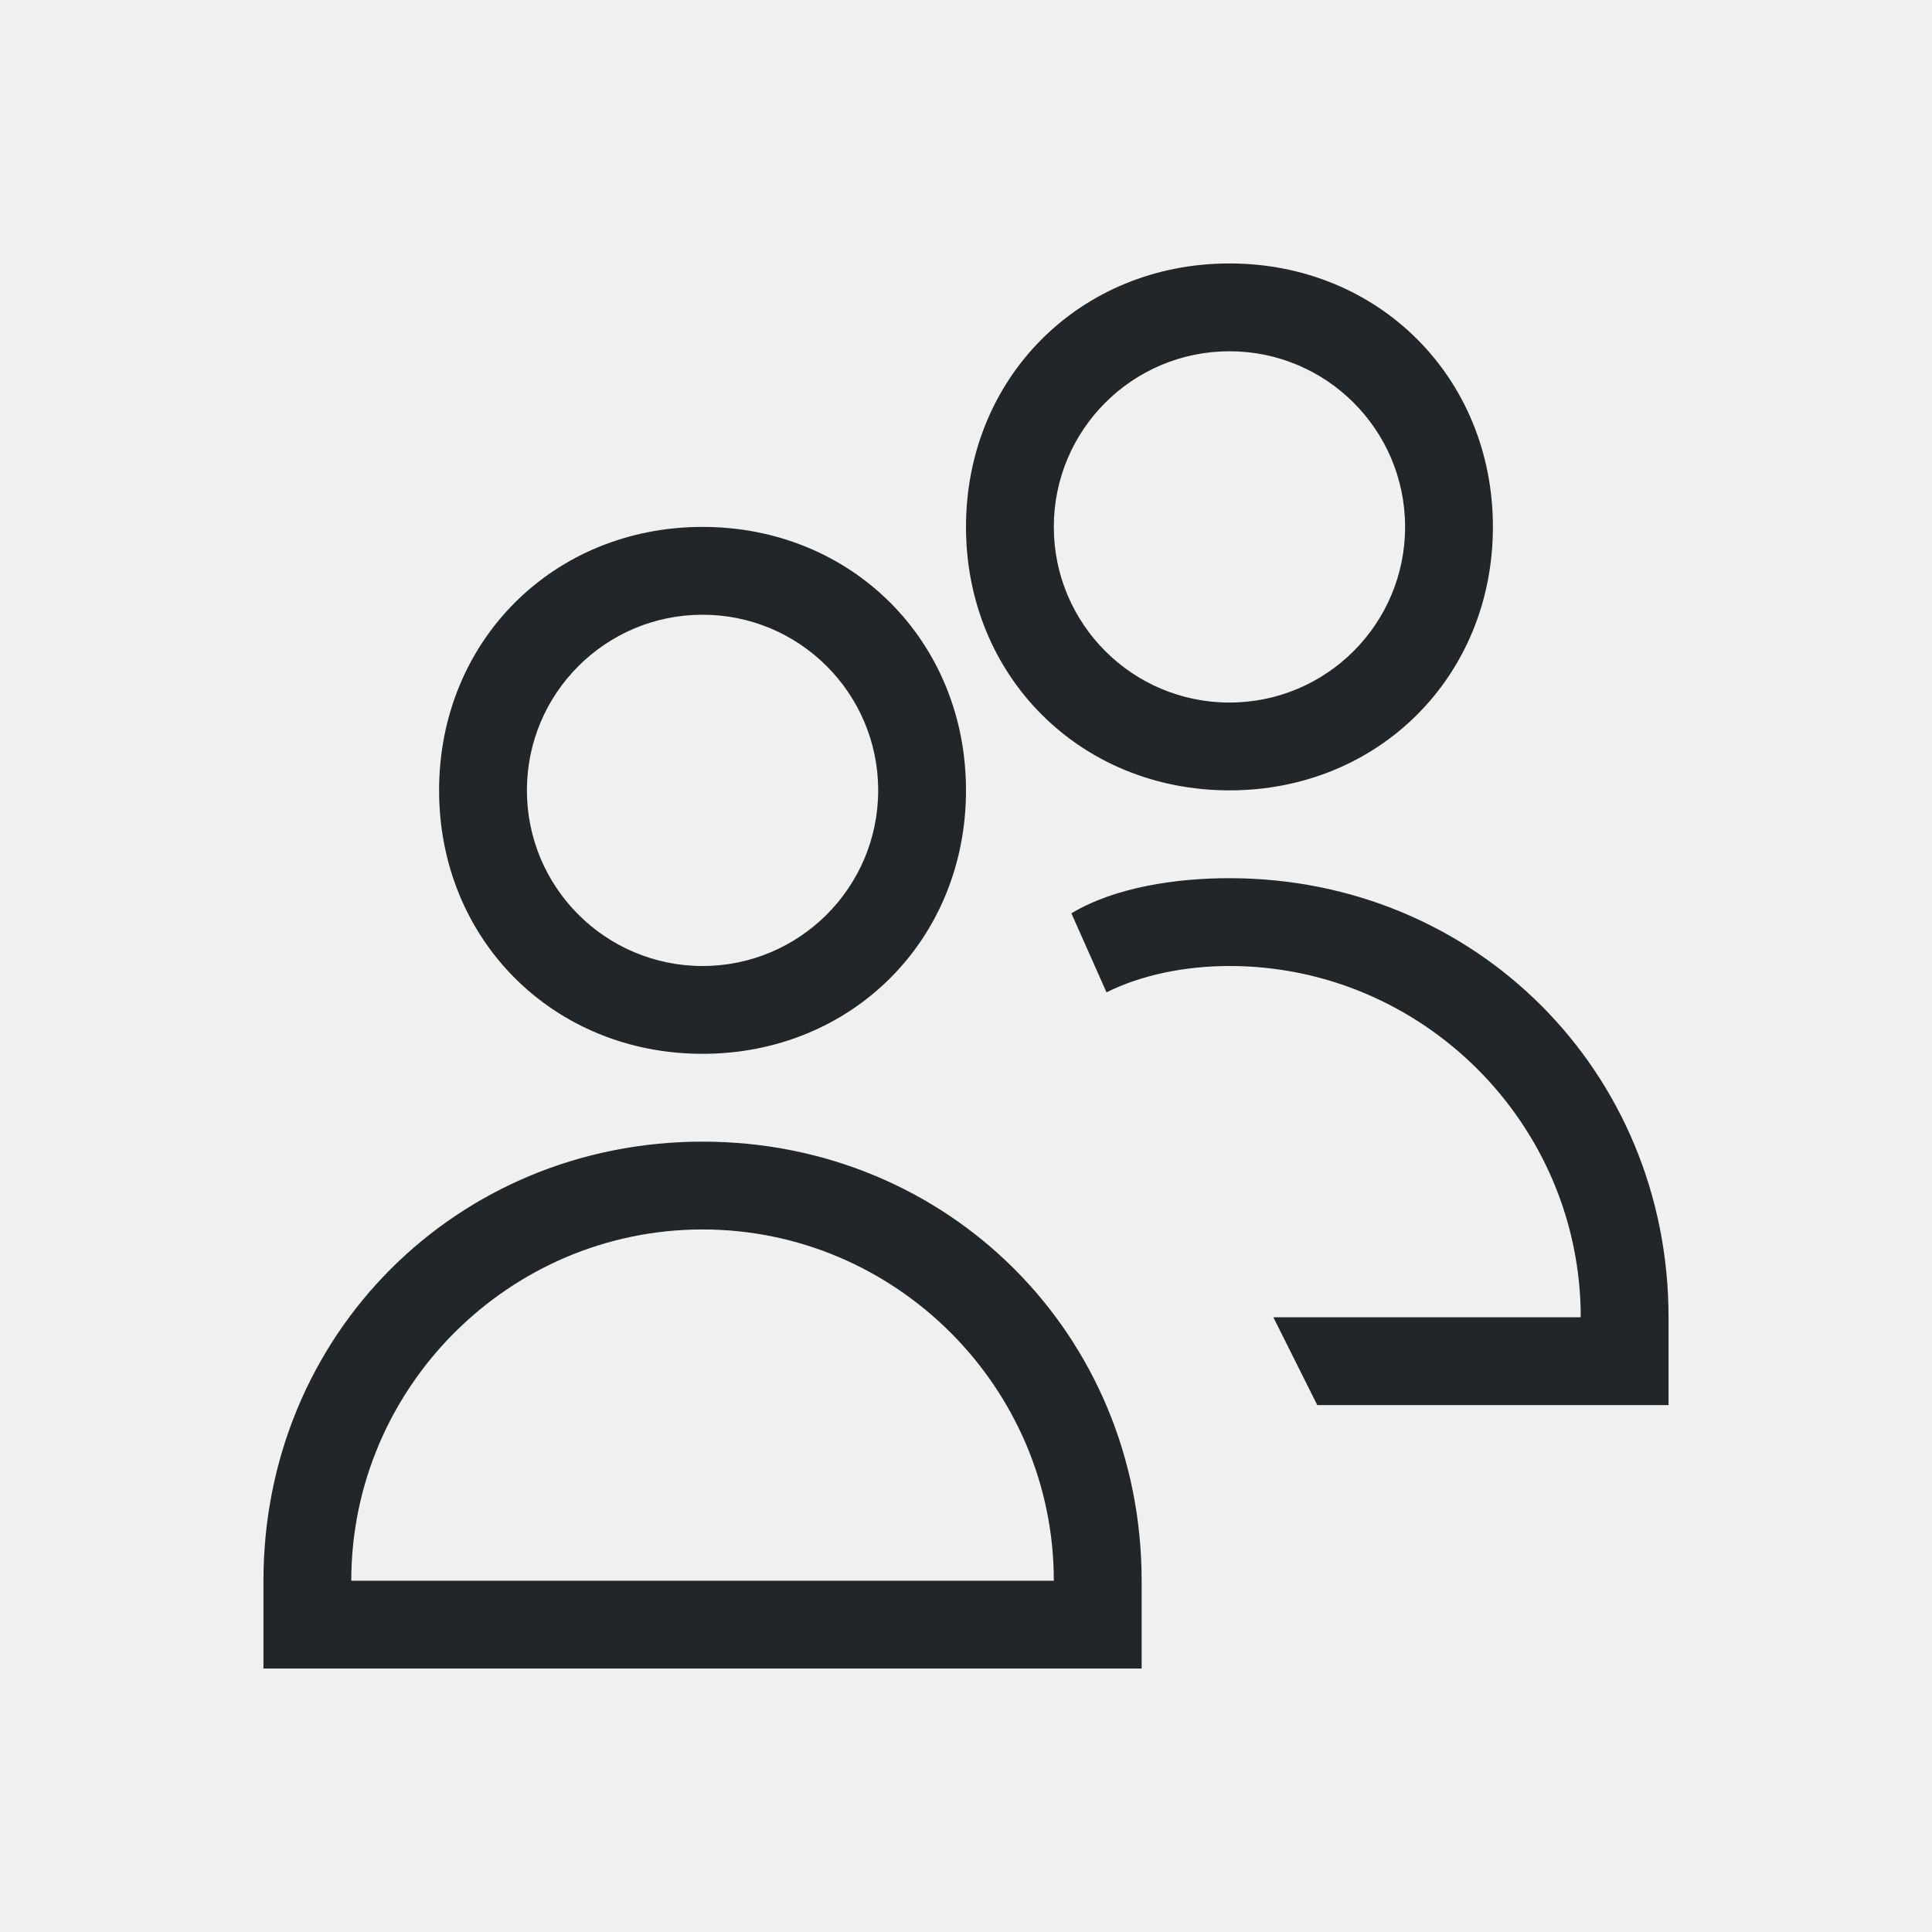
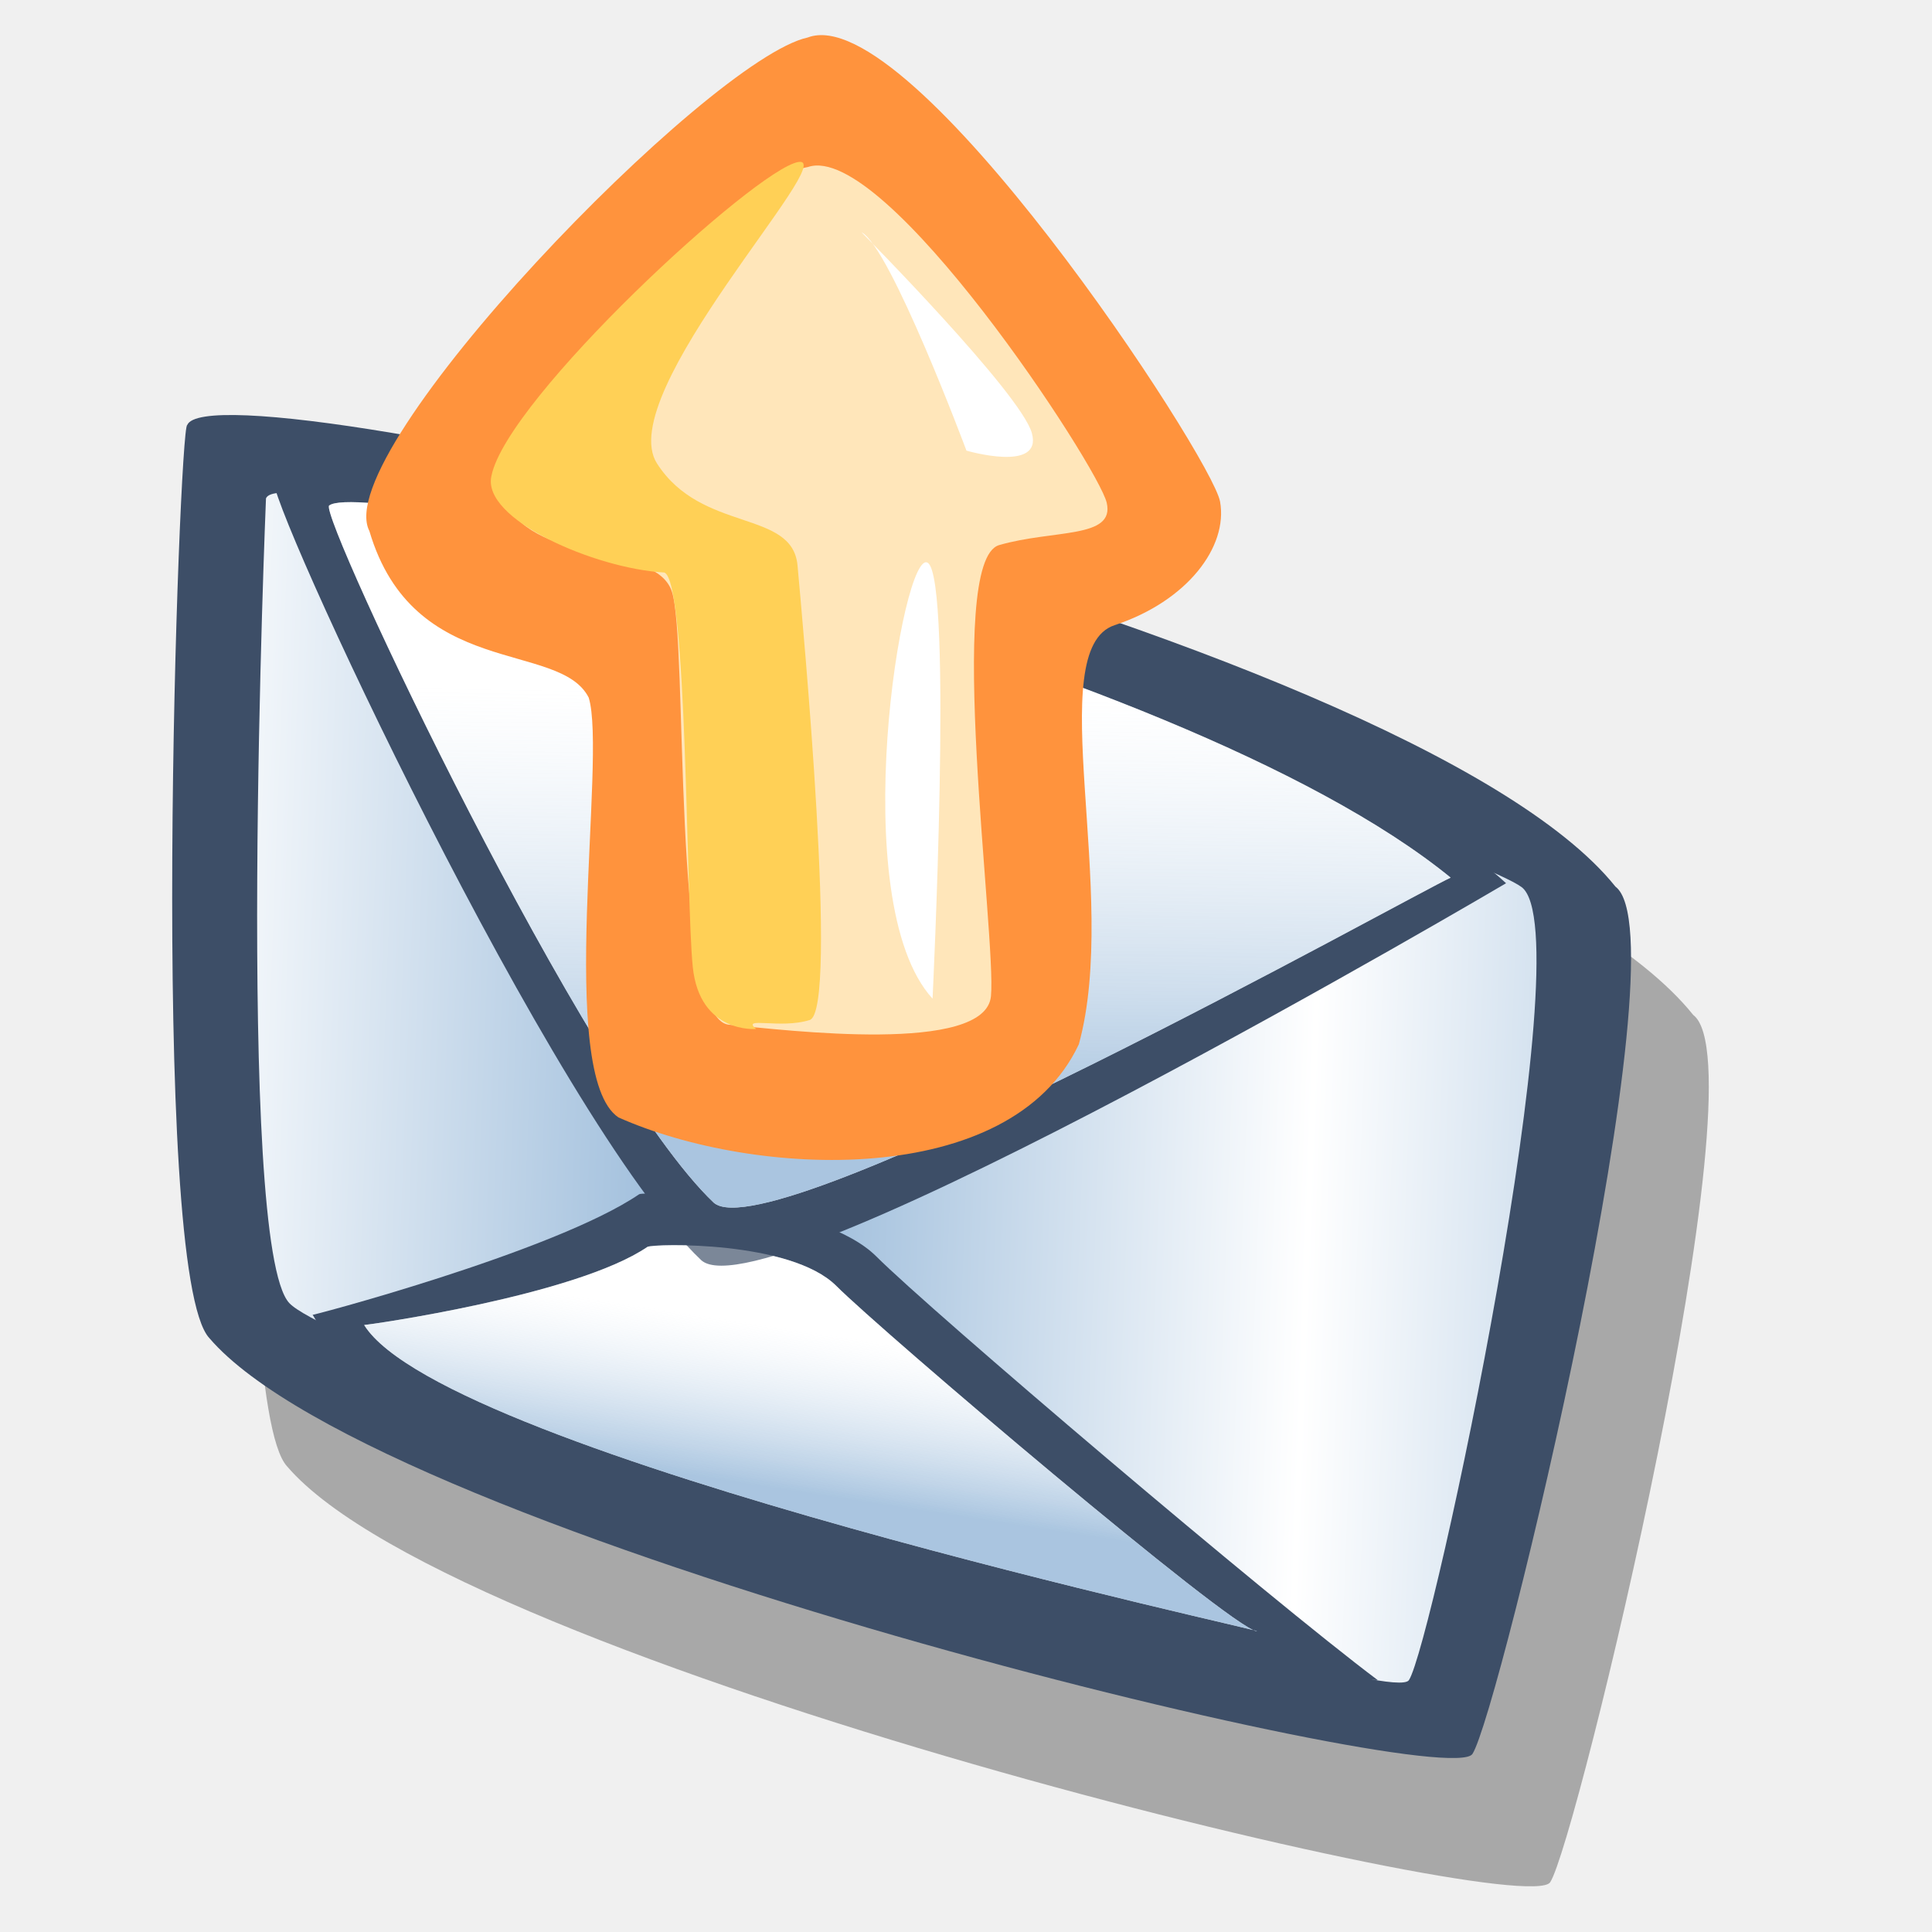
- <svg xmlns="http://www.w3.org/2000/svg" viewBox="0 0 22 22" version="1.1" id="svg3548">
-   <defs id="defs3051">
-     <style type="text/css" id="current-color-scheme">
-       .ColorScheme-Text {
-         color:#232629;
-       }
-       </style>
+ <svg xmlns="http://www.w3.org/2000/svg" xmlns:xlink="http://www.w3.org/1999/xlink" id="svg848" width="90" height="90" version="1.0">
+   <defs id="defs850">
+     <linearGradient id="linearGradient867">
+       <stop style="stop-color:#92b5d7;stop-opacity:0.78;" offset="0" id="stop868" />
+       <stop style="stop-color:#ffffff;stop-opacity:0.322;" offset="1" id="stop869" />
+     </linearGradient>
+     <linearGradient id="linearGradient860">
+       <stop style="stop-color:#92b5d7;stop-opacity:1;" offset="0" id="stop861" />
+       <stop style="stop-color:#ffffff;stop-opacity:1;" offset="1" id="stop862" />
+     </linearGradient>
+     <linearGradient xlink:href="#linearGradient860" id="linearGradient863" x1="37.126" y1="43.839" x2="68.41" y2="44.935" gradientUnits="userSpaceOnUse" gradientTransform="scale(1.036866,0.964444)" spreadMethod="reflect" />
+     <linearGradient xlink:href="#linearGradient867" id="linearGradient866" x1="38.647" y1="64.399" x2="39.495" y2="29.978" gradientUnits="userSpaceOnUse" spreadMethod="pad" gradientTransform="scale(1.261031,0.793002)" />
+     <linearGradient xlink:href="#linearGradient867" id="linearGradient871" x1="28.198" y1="108.285" x2="33.435" y2="93.439" gradientUnits="userSpaceOnUse" spreadMethod="pad" gradientTransform="scale(1.52092,0.657497)" />
+     <defs id="defs550">
+       <linearGradient x1="0" y1="0" x2="1" y2="0" id="linearGradient556" gradientUnits="objectBoundingBox" spreadMethod="pad">
+         <stop style="stop-color:#ff8700;stop-opacity:1;" offset="0" id="stop557" />
+         <stop style="stop-color:#ffff8d;stop-opacity:0;" offset="1" id="stop558" />
+       </linearGradient>
+       <linearGradient x1="0" y1="0" x2="1" y2="0" id="linearGradient559" xlink:href="#linearGradient556" gradientUnits="objectBoundingBox" spreadMethod="pad" />
+     </defs>
  </defs>
-   <path style="fill:currentColor" d="M 14 3 C 12.3 3 11 4.3 11 6 C 11 7.7 12.3 9 14 9 C 15.7 9 17 7.7 17 6 C 17 4.3 15.7 3 14 3 z M 14 4 A 2 2 0 0 1 16 6 A 2 2 0 0 1 14 8 A 2 2 0 0 1 12 6 A 2 2 0 0 1 14 4 z M 8 6 C 6.3 6 5 7.3 5 9 C 5 10.7 6.3 12 8 12 C 9.7 12 11 10.7 11 9 C 11 7.3 9.7 6 8 6 z M 8 7 A 2 2 0 0 1 10 9 A 2 2 0 0 1 8 11 A 2 2 0 0 1 6 9 A 2 2 0 0 1 8 7 z M 14 10 C 13.4 10 12.7 10.1 12.2 10.4 L 12.6 11.3 C 13 11.1 13.5 11 14 11 C 16.2 11 18 12.8 18 15 L 14.5 15 L 15 16 L 19 16 L 19 15 C 19 12.2 16.8 10 14 10 z M 8 13 C 5.2 13 3 15.2 3 18 L 3 19 L 13 19 L 13 18 C 13 15.2 10.8 13 8 13 z M 8 14 C 10.2 14 12 15.8 12 18 L 4 18 C 4 15.8 5.8 14 8 14 z " class="ColorScheme-Text" id="path3546" />
+   <g id="g852" transform="matrix(0.81954,0,0,0.81954,7.319404,14.65142)">
+     <path style="font-size:12px;fill:#000000;fill-opacity:0.3;fill-rule:evenodd;stroke-width:1pt" d="M 11.27,13.544 C 10.858,13.544 9.296,56.382 12.389,59.697 C 21.044,69.808 74.909,82.708 76.235,80.719 C 77.561,78.731 87.002,39.529 83.467,36.877 C 72.929,23.722 12.595,10.229 11.27,13.544 z " id="path914" transform="matrix(1.124488,0,0,1.124488,-6.54284,-1.6541)" />
+     <path style="font-size:12px;fill:#3d4e67;fill-rule:evenodd;stroke-width:1pt" d="M 11.27,13.544 C 10.858,13.544 9.296,56.382 12.389,59.697 C 21.044,69.808 74.909,82.708 76.235,80.719 C 77.561,78.731 87.002,39.529 83.467,36.877 C 72.929,23.722 12.595,10.229 11.27,13.544 z " id="path859" transform="matrix(1.124488,0,0,1.124488,-10.96226,-8.946139)" />
+     <path style="font-size:12px;fill:url(#linearGradient863);stroke-width:1pt" d="M 11.27,13.544 C 11.27,13.544 9.502,55.971 12.595,59.285 C 15.689,62.6 74.909,82.708 76.235,80.719 C 77.561,78.731 86.179,38.293 82.643,35.641 C 79.108,32.989 12.595,10.229 11.27,13.544 z " id="path856" transform="translate(-5.082326,-3.093586)" />
+     <path style="font-size:12px;fill:#3d4e67;fill-rule:evenodd;stroke-width:1pt" d="M 13.921,59.948 C 13.258,60.169 27.621,56.412 32.483,53.098 C 32.925,52.877 42.868,53.54 45.962,56.633 C 49.056,59.727 68.28,76.079 74.467,80.719 C 64.303,80.056 21.434,72.985 13.921,59.948 z " id="path855" transform="translate(-5.082326,-3.093586)" />
+     <path style="font-size:12px;fill:#ffffff;fill-rule:evenodd;stroke-width:1pt" d="M 13.921,59.948 C 14.142,59.948 28.284,57.959 33.146,54.645 C 33.588,54.424 42.868,54.203 45.962,57.296 C 49.056,60.39 72.699,80.498 74.467,80.719 C 76.235,80.94 19.445,68.787 13.921,59.948 z " id="path858" transform="matrix(0.83768,0,0,0.83768,0.105843,7.220649)" />
+     <path style="font-size:12px;fill:#3d4e67;fill-rule:evenodd;stroke-width:1pt" d="M 81.759,35.42 C 81.759,35.42 39.775,60.169 36.018,56.854 C 27.621,48.899 11.049,13.102 11.711,12.439 C 14.142,10.45 64.965,20.173 81.759,35.42 z " id="path854" transform="translate(-5.082326,-3.093586)" />
+     <path style="font-size:12px;fill:#ffffff;fill-rule:evenodd;stroke-width:1pt" d="M 84.039,35.673 C 81.759,36.687 39.775,60.169 36.018,56.854 C 27.621,48.899 10.289,12.089 10.951,11.426 C 13.382,9.437 65.979,20.933 84.039,35.673 z " id="path857" transform="matrix(0.872265,0,0,0.872265,0.223256,0.893154)" />
+     <path style="font-size:12px;fill:url(#linearGradient866);fill-rule:evenodd;stroke-width:1pt" d="M 84.039,35.673 C 81.759,36.687 39.775,60.169 36.018,56.854 C 27.621,48.899 10.289,12.089 10.951,11.426 C 13.382,9.437 65.979,20.933 84.039,35.673 z " id="path865" transform="matrix(0.872265,0,0,0.872265,0.223256,0.893154)" />
+     <path style="font-size:12px;fill:url(#linearGradient871);fill-rule:evenodd;stroke-width:1pt" d="M 13.921,59.948 C 14.142,59.948 28.284,57.959 33.146,54.645 C 33.588,54.424 42.868,54.203 45.962,57.296 C 49.056,60.39 72.699,80.498 74.467,80.719 C 76.235,80.94 19.445,68.787 13.921,59.948 z " id="path870" transform="matrix(0.83768,0,0,0.83768,0.105843,7.220649)" />
+   </g>
+   <g id="g859" transform="matrix(0,1.456035,-1.456035,0,102.8028,0.382061)">
+     <path d="M 51.967,36.049 C 53.96,37.045 65.472,34.771 65.757,32.635 C 66.874,29.084 63.845,27.778 64.064,26.236 C 64.491,24.812 69.39,19.309 68.836,17.581 C 67.242,14.436 62.97,10.567 59.959,12.438 C 57.364,14.781 55.631,20.715 54.064,20.145 C 52.498,19.576 51.112,20.063 50.685,21.06 C 50.258,22.057 49.688,35.337 51.967,36.049 z " transform="matrix(0.881005,1.209351,-1.066114,0.776658,-6.41407,-46.0825)" style="fill:#ff933d;fill-opacity:1;fill-rule:evenodd;stroke-width:1pt" id="path582" />
+     <path d="M 51.551,35.459 C 53.544,36.456 64.225,34.889 64.51,32.753 C 64.794,30.617 61.661,29.193 62.089,27.769 C 62.516,26.345 69.494,17.658 68.212,16.519 C 66.93,15.38 62.658,11.392 61.519,12.674 C 60.38,13.956 55.111,23.782 53.544,23.212 C 51.978,22.642 50.696,21.361 50.269,22.358 C 49.842,23.354 49.272,34.747 51.551,35.459 z " style="fill:#ffe6ba;fill-opacity:1;fill-rule:evenodd;stroke-width:1pt" id="path581" transform="matrix(0.643239,0.882971,-0.882971,0.643239,3.230534,-23.57134)" />
+     <path d="M 67.642,15.949 C 67.642,15.949 69.067,16.804 68.07,18.513 C 67.073,20.221 61.519,27.769 61.946,28.339 C 63.513,29.62 65.364,32.753 64.367,33.608 C 62.658,35.174 52.832,36.313 51.693,35.744 C 50.554,35.174 60.095,33.465 60.237,31.044 C 60.38,28.623 57.816,27.627 58.671,26.203 C 59.525,24.779 65.364,14.953 66.218,15.237 C 67.073,15.522 67.785,16.519 67.642,15.949 z " style="fill:#ffd056;fill-opacity:1;fill-rule:evenodd;stroke-width:1pt" id="path583" transform="matrix(0.643239,0.882971,-0.882971,0.643239,3.230534,-23.57134)" />
+     <path d="M 16.946,4.652 C 16.946,4.652 9.256,14.193 9.541,15.047 C 9.826,15.902 17.373,8.497 16.946,4.652 z " transform="matrix(0.643239,0.882971,-0.882971,0.643239,24.89593,22.8134)" style="font-size:12px;fill:#ffffff;fill-rule:evenodd;stroke-width:1pt" id="path588" />
+     <path d="M 5.411,24.019 C 5.411,24.019 4.415,17.468 4.842,16.329 C 5.269,15.19 6.693,17.041 6.693,17.041 C 6.693,17.041 4.984,23.165 5.411,24.019 z " transform="matrix(0.643239,0.882971,-0.882971,0.643239,24.89593,22.8134)" style="font-size:12px;fill:#ffffff;fill-rule:evenodd;stroke-width:1pt" id="path589" />
+   </g>
</svg>
